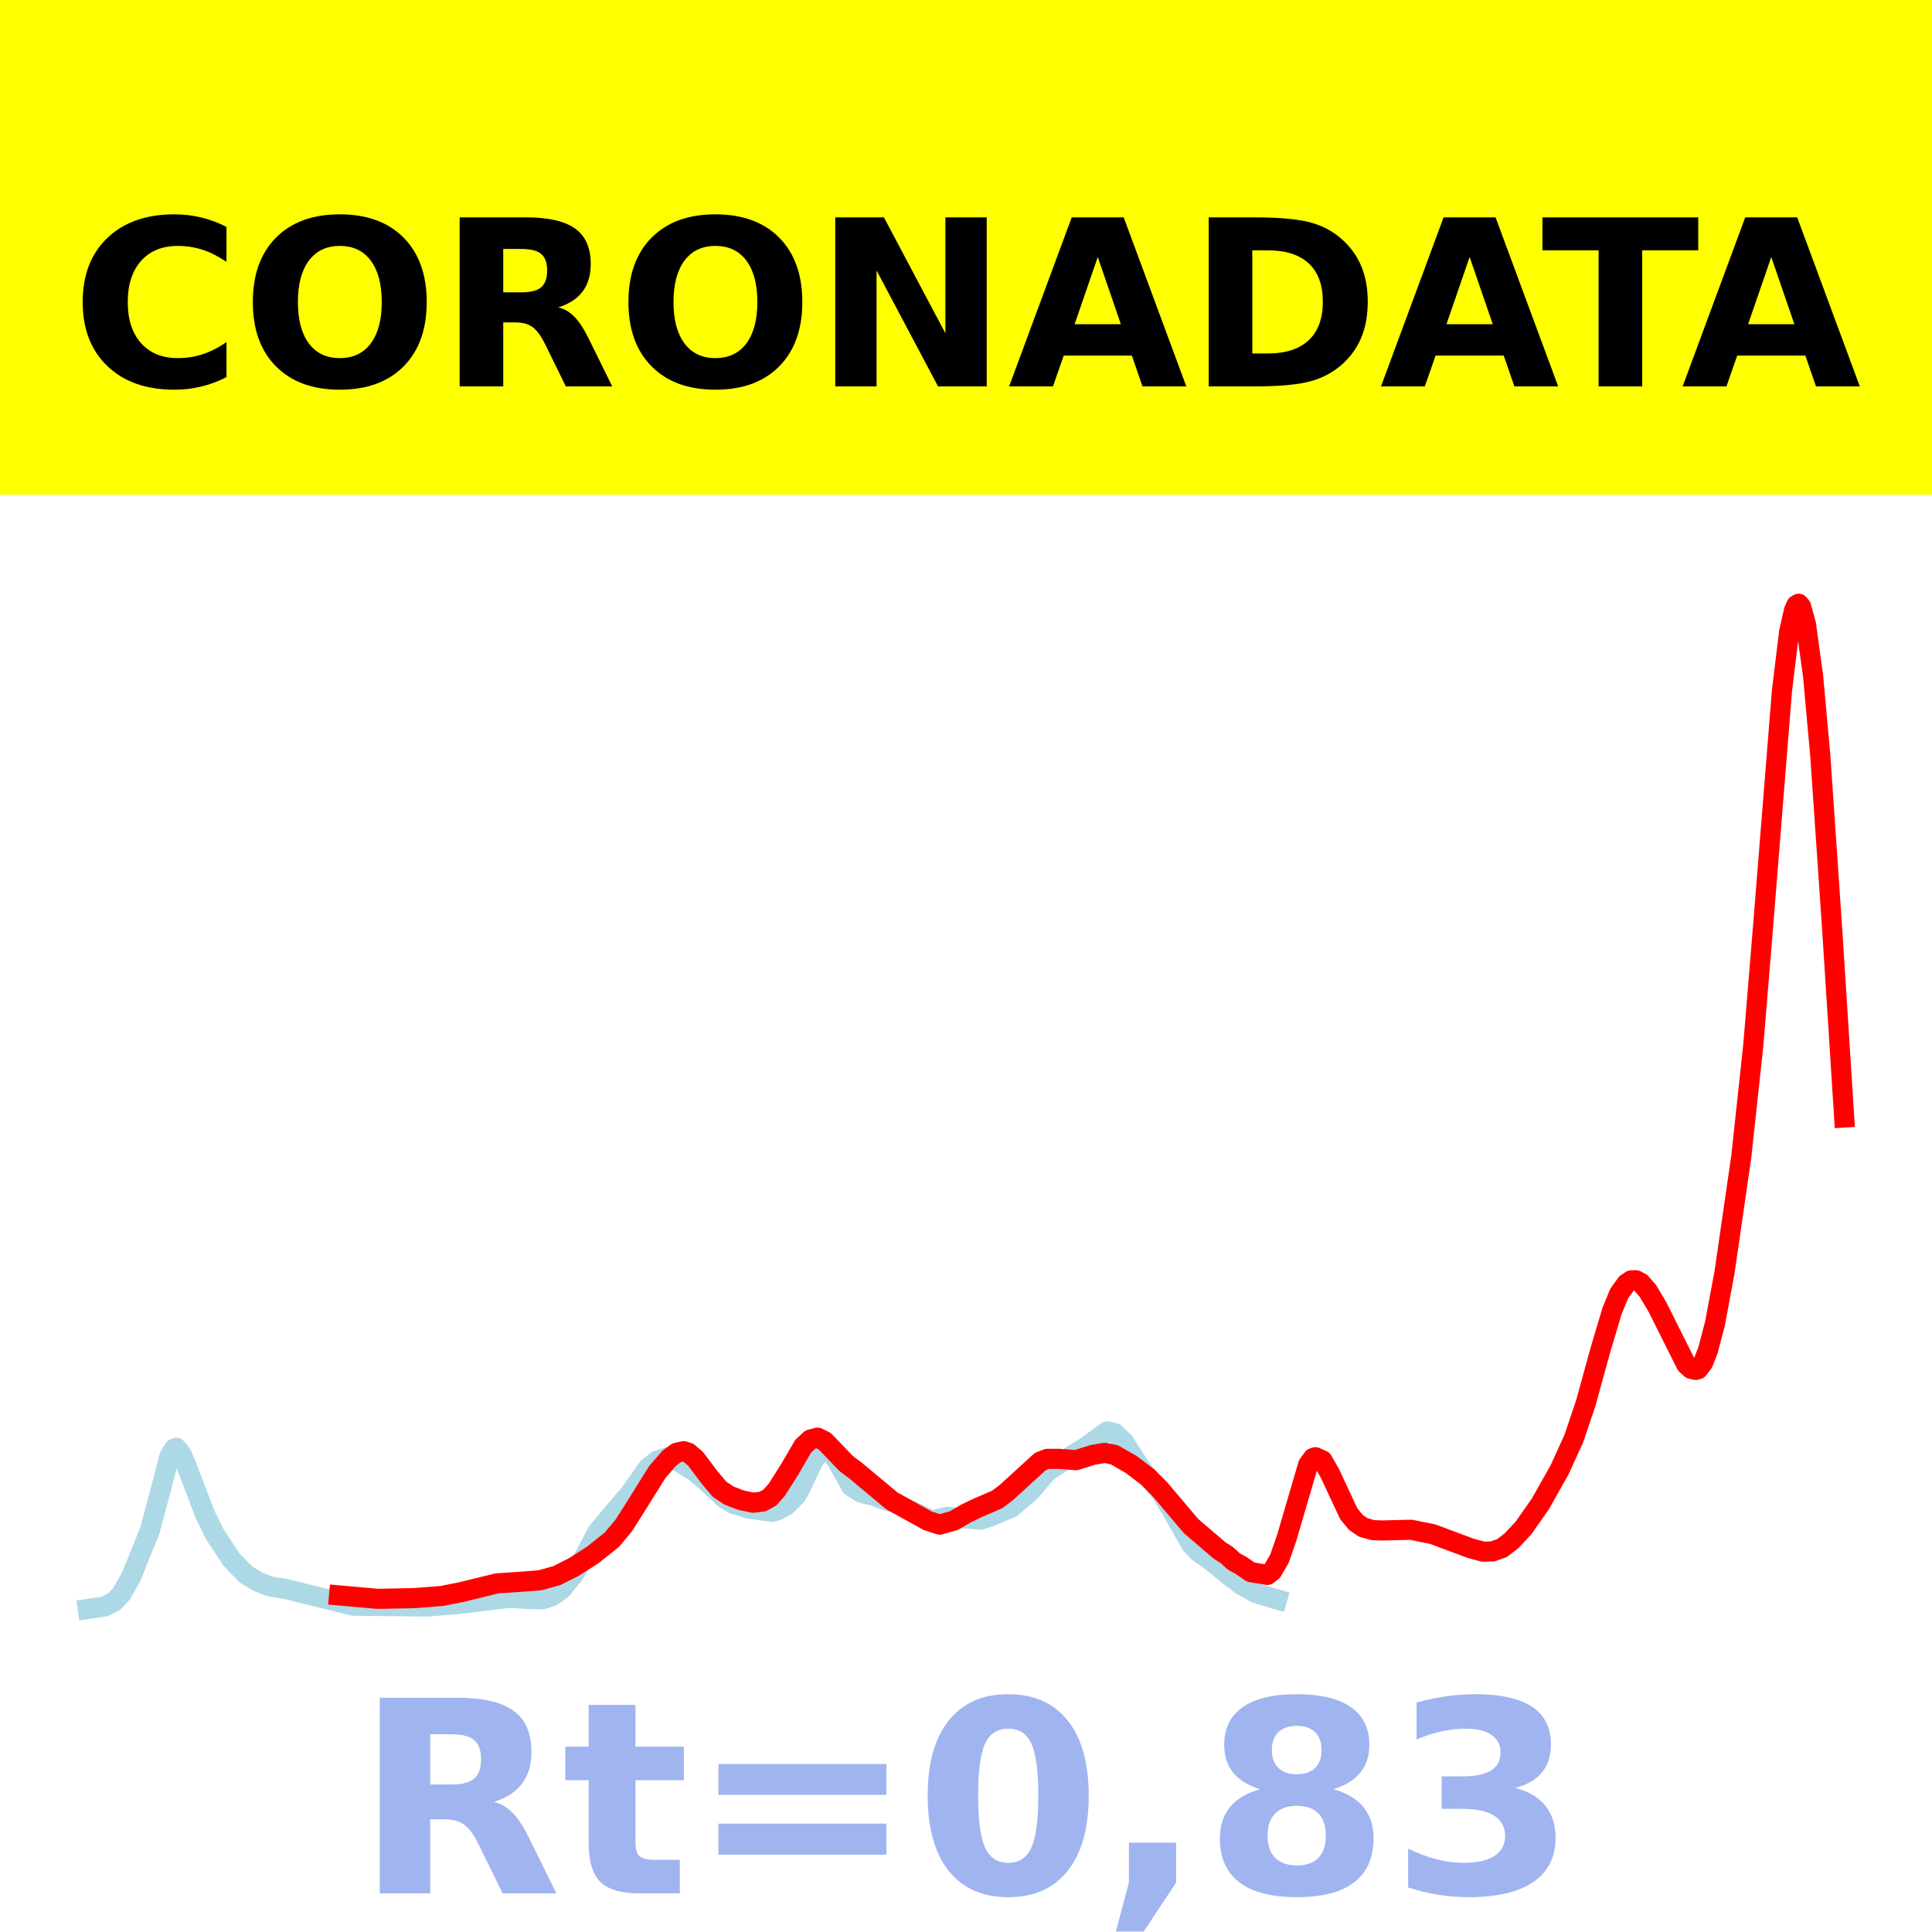
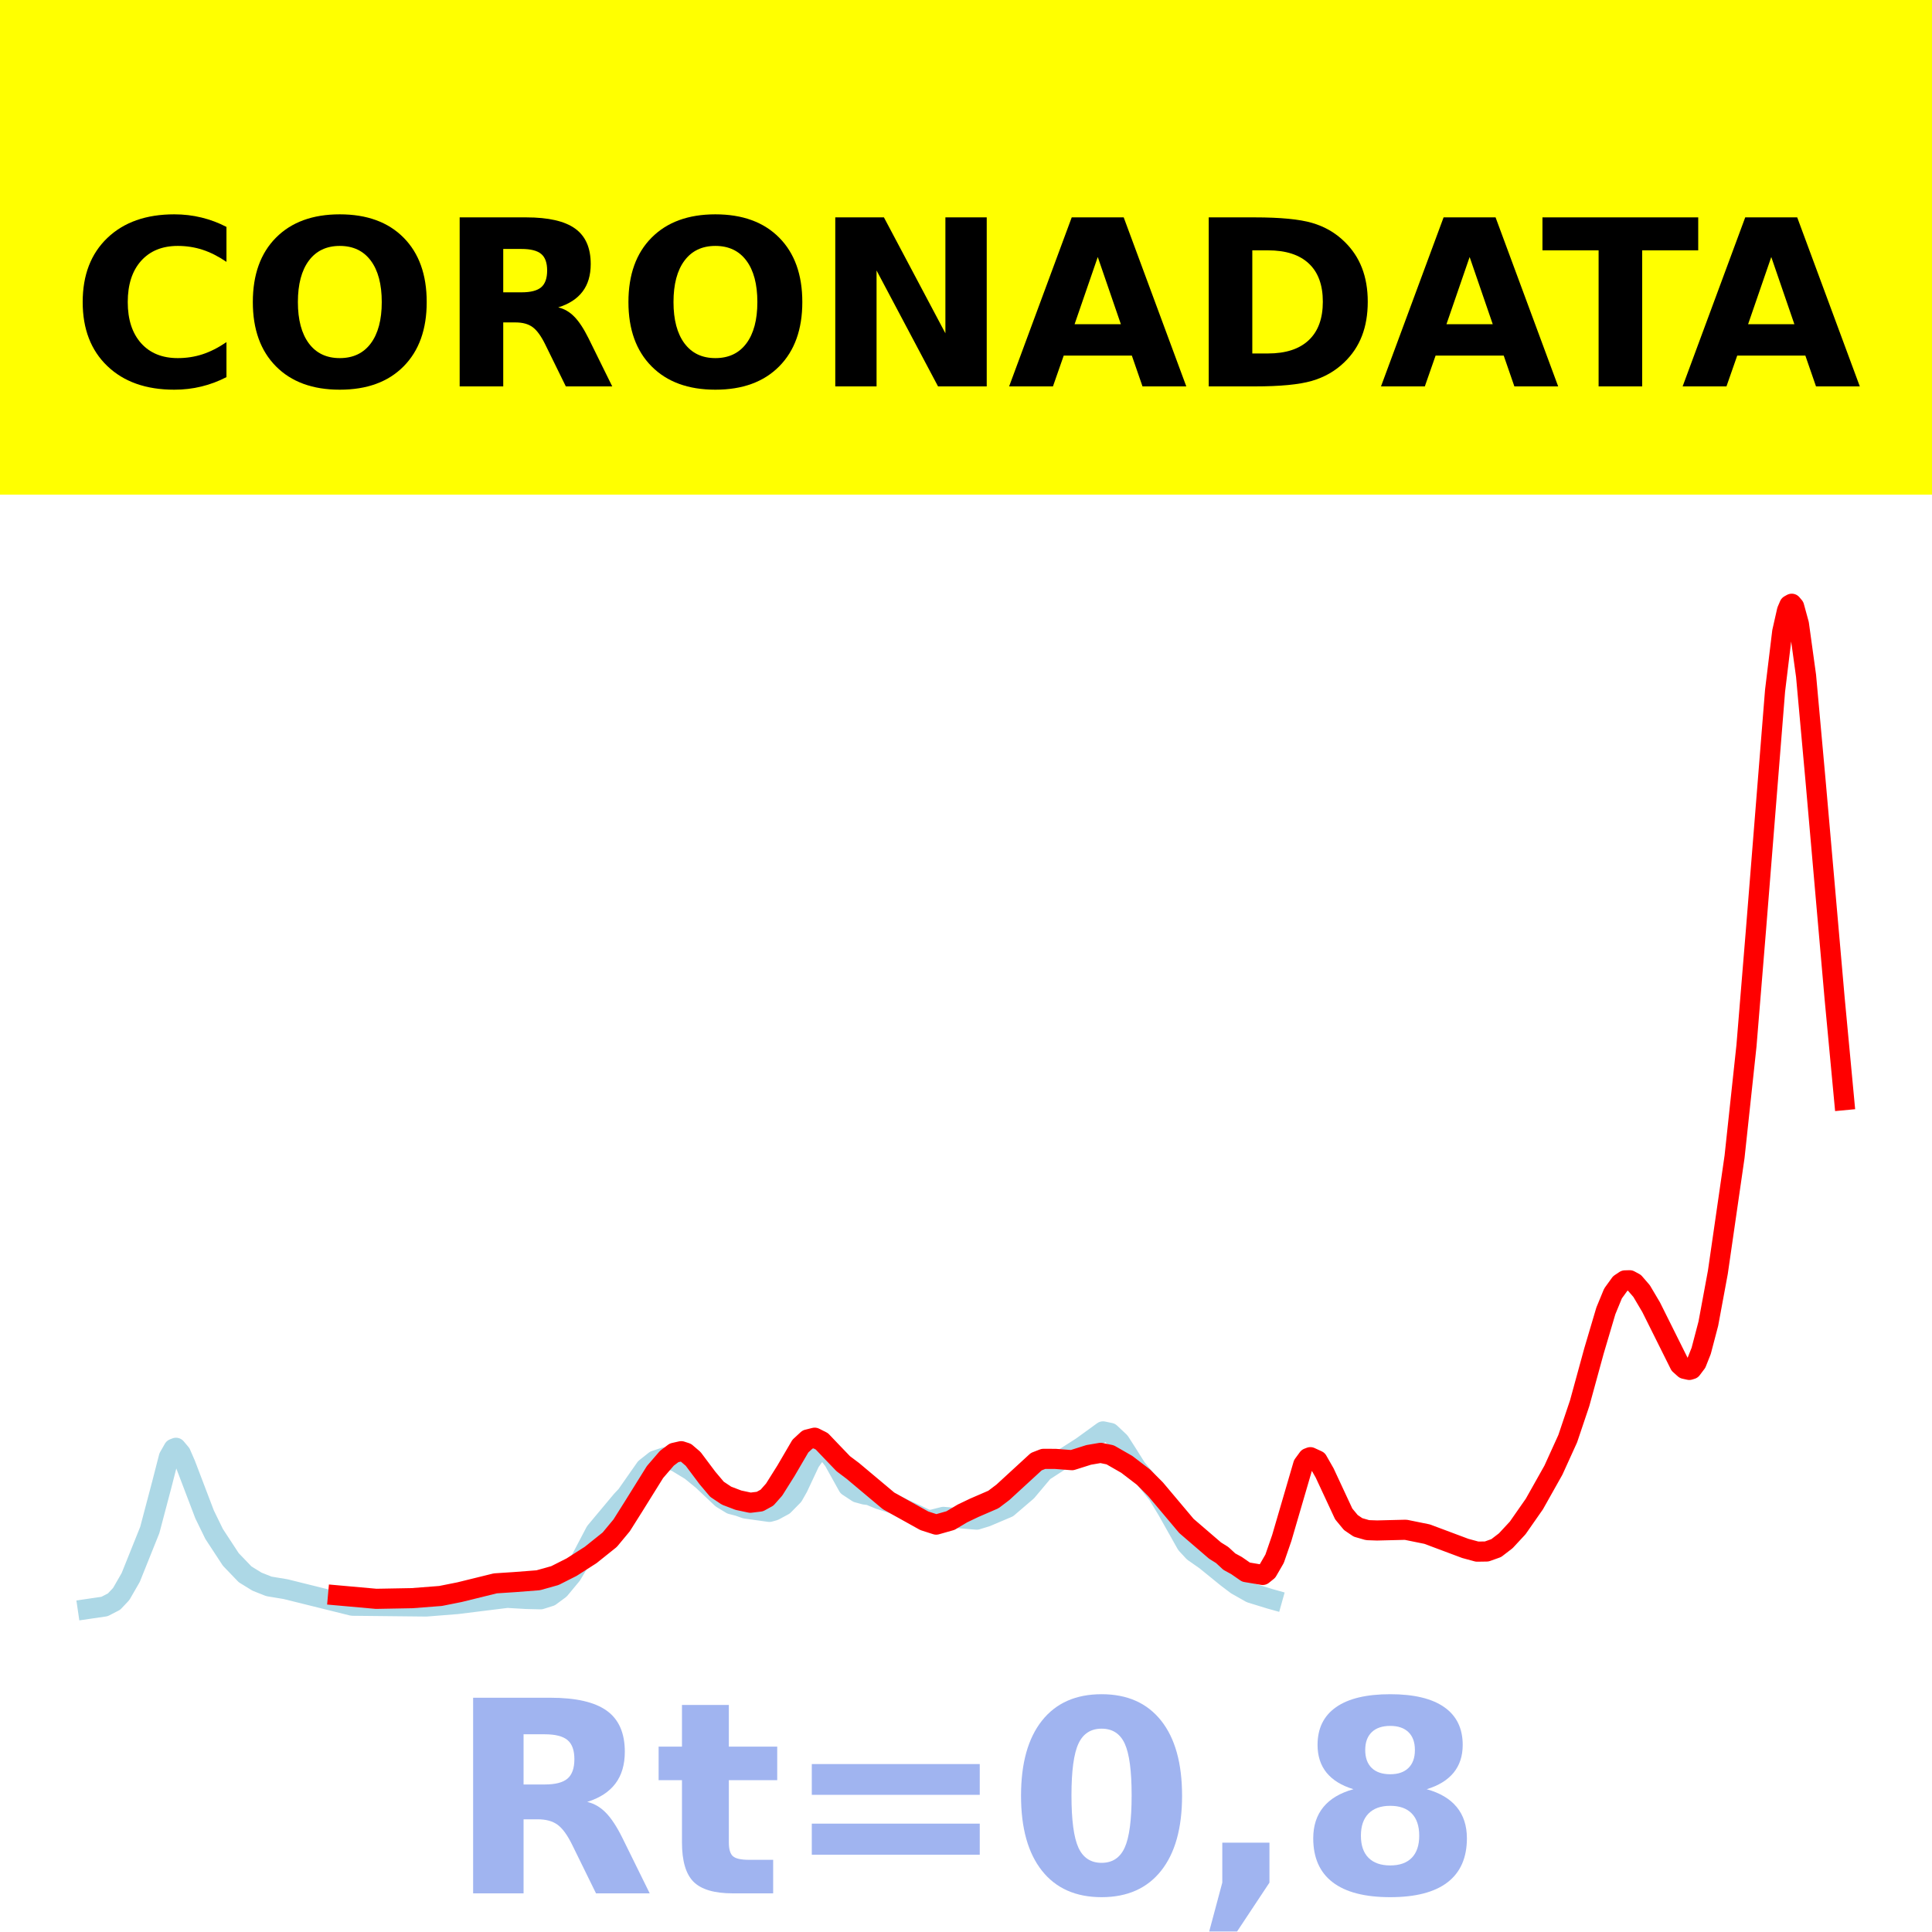
<svg xmlns="http://www.w3.org/2000/svg" xmlns:xlink="http://www.w3.org/1999/xlink" height="144pt" version="1.1" viewBox="0 0 144 144" width="144pt">
  <defs>
    <style type="text/css">*{stroke-linecap:butt;stroke-linejoin:round;}</style>
  </defs>
  <g id="figure_1">
    <g id="patch_1">
      <path d="M 0 144  L 144 144  L 144 0  L 0 0  z " style="fill:#ffffff;" />
    </g>
    <g id="axes_1">
      <g id="patch_2">
        <path d="M 0 144  L 144 144  L 144 0  L 0 0  z " style="fill:#ffffff;" />
      </g>
      <g id="line2d_1">
-         <path clip-path="url(#p159e3f9625)" d="M 6.545 119.923  L 7.794 119.741  L 8.507 119.375  L 9.042 118.811  L 9.756 117.577  L 11.183 114.036  L 12.074 110.676  L 12.609 108.6  L 12.966 107.979  L 13.144 107.909  L 13.501 108.331  L 13.858 109.147  L 15.285 112.875  L 15.998 114.333  L 17.246 116.232  L 18.317 117.342  L 19.208 117.889  L 20.1 118.239  L 21.349 118.445  L 26.342 119.681  L 31.871 119.739  L 34.19 119.556  L 37.935 119.093  L 39.362 119.176  L 40.432 119.202  L 41.145 118.978  L 41.859 118.454  L 42.751 117.383  L 43.464 116.198  L 44.534 114.17  L 46.496 111.833  L 46.853 111.454  L 48.279 109.424  L 48.993 108.862  L 49.706 108.626  L 50.598 108.96  L 51.668 109.608  L 52.56 110.335  L 53.987 111.68  L 54.7 112.113  L 55.235 112.249  L 55.77 112.439  L 57.554 112.685  L 57.91 112.588  L 58.624 112.202  L 59.337 111.481  L 59.694 110.856  L 60.586 108.962  L 61.121 108.207  L 61.477 108.043  L 61.834 108.175  L 62.369 108.865  L 63.439 110.78  L 64.153 111.248  L 64.688 111.393  L 65.044 111.439  L 65.758 111.733  L 66.828 112.076  L 67.72 112.519  L 68.611 112.919  L 69.325 113.265  L 69.681 113.284  L 70.573 113.058  L 73.07 113.266  L 73.784 113.047  L 75.389 112.37  L 76.815 111.154  L 77.351 110.522  L 78.064 109.676  L 79.491 108.754  L 80.918 107.845  L 82.523 106.687  L 83.058 106.798  L 83.771 107.469  L 84.306 108.299  L 85.02 109.427  L 85.733 110.281  L 86.625 111.391  L 87.338 112.567  L 88.765 115.092  L 89.3 115.668  L 90.192 116.288  L 91.797 117.587  L 92.51 118.124  L 93.58 118.727  L 95.007 119.164  L 95.186 119.214  L 95.186 119.214  " style="fill:none;stroke:#add8e6;stroke-linecap:square;stroke-width:1.5;" />
+         <path clip-path="url(#p81d1a7e7c2)" d="M 6.545 119.923  L 7.789 119.741  L 8.499 119.375  L 9.032 118.811  L 9.743 117.577  L 11.164 114.036  L 12.052 110.676  L 12.585 108.602  L 12.94 107.98  L 13.118 107.91  L 13.473 108.332  L 13.828 109.148  L 15.249 112.876  L 15.96 114.334  L 17.203 116.232  L 18.269 117.342  L 19.157 117.889  L 20.045 118.24  L 21.288 118.446  L 26.262 119.681  L 31.768 119.739  L 34.077 119.556  L 37.807 119.093  L 39.228 119.176  L 40.294 119.202  L 41.005 118.978  L 41.715 118.454  L 42.603 117.384  L 43.314 116.199  L 44.379 114.17  L 46.333 111.833  L 46.689 111.455  L 48.11 109.425  L 48.82 108.863  L 49.531 108.627  L 50.419 108.961  L 51.484 109.609  L 52.373 110.336  L 53.794 111.681  L 54.504 112.114  L 55.037 112.25  L 55.57 112.439  L 57.346 112.686  L 57.701 112.588  L 58.412 112.203  L 59.122 111.481  L 59.477 110.857  L 60.366 108.963  L 60.898 108.208  L 61.254 108.045  L 61.609 108.176  L 62.142 108.866  L 63.208 110.781  L 63.918 111.249  L 64.451 111.394  L 64.806 111.44  L 65.517 111.734  L 66.582 112.077  L 67.471 112.519  L 68.359 112.92  L 69.069 113.266  L 69.424 113.285  L 70.313 113.059  L 72.799 113.266  L 73.51 113.048  L 75.108 112.371  L 76.529 111.155  L 77.062 110.523  L 77.773 109.677  L 79.194 108.755  L 80.615 107.846  L 82.213 106.688  L 82.746 106.799  L 83.457 107.47  L 83.99 108.301  L 84.7 109.428  L 85.411 110.282  L 86.299 111.392  L 87.009 112.567  L 88.43 115.092  L 88.963 115.668  L 89.851 116.288  L 91.45 117.587  L 92.16 118.124  L 93.226 118.727  L 94.647 119.164  L 94.825 119.214  L 94.825 119.214  " style="fill:none;stroke:#add8e6;stroke-linecap:square;stroke-width:1.5;" />
      </g>
      <g id="line2d_2">
-         <path clip-path="url(#p159e3f9625)" d="M 25.272 118.913  L 28.126 119.167  L 30.801 119.118  L 32.941 118.953  L 34.368 118.67  L 37.043 118.014  L 38.47 117.921  L 40.254 117.784  L 41.502 117.435  L 42.751 116.806  L 44.177 115.898  L 45.604 114.762  L 46.496 113.692  L 47.388 112.285  L 48.993 109.716  L 49.885 108.686  L 50.42 108.284  L 50.955 108.163  L 51.311 108.278  L 51.846 108.735  L 52.917 110.157  L 53.63 110.999  L 54.343 111.476  L 55.235 111.814  L 56.127 112.005  L 56.84 111.917  L 57.375 111.625  L 57.91 111.022  L 58.802 109.608  L 59.872 107.783  L 60.407 107.291  L 60.942 107.156  L 61.477 107.425  L 62.191 108.169  L 63.082 109.095  L 63.796 109.63  L 66.471 111.865  L 69.146 113.349  L 70.038 113.636  L 71.108 113.334  L 72 112.803  L 72.892 112.379  L 74.319 111.763  L 75.032 111.225  L 77.529 108.941  L 78.064 108.734  L 78.956 108.736  L 80.204 108.831  L 81.453 108.438  L 82.344 108.286  L 83.058 108.434  L 84.306 109.148  L 85.555 110.1  L 86.446 110.993  L 88.765 113.735  L 90.905 115.569  L 91.44 115.903  L 91.975 116.394  L 92.51 116.685  L 93.224 117.177  L 94.472 117.385  L 94.829 117.1  L 95.364 116.177  L 95.899 114.634  L 97.504 109.162  L 97.861 108.677  L 98.039 108.609  L 98.574 108.854  L 99.109 109.786  L 100.536 112.839  L 101.071 113.482  L 101.606 113.843  L 102.32 114.047  L 103.033 114.072  L 105.173 114.02  L 106.778 114.345  L 109.632 115.408  L 110.524 115.649  L 111.237 115.638  L 111.95 115.385  L 112.664 114.838  L 113.556 113.881  L 114.804 112.1  L 116.231 109.573  L 117.301 107.227  L 118.193 104.589  L 119.263 100.696  L 120.155 97.7  L 120.69 96.405  L 121.225 95.668  L 121.581 95.431  L 121.938 95.421  L 122.295 95.612  L 122.83 96.227  L 123.543 97.43  L 125.683 101.707  L 126.04 102.025  L 126.397 102.104  L 126.575 102.049  L 126.932 101.578  L 127.289 100.684  L 127.824 98.653  L 128.537 94.821  L 129.785 86.212  L 130.677 77.942  L 131.391 69.273  L 132.817 51.481  L 133.352 47.089  L 133.709 45.511  L 133.888 45.1  L 134.066 45  L 134.244 45.212  L 134.601 46.51  L 135.136 50.384  L 135.671 56.283  L 136.563 69.304  L 137.455 83.291  L 137.455 83.291  " style="fill:none;stroke:#ff0000;stroke-linecap:square;stroke-width:1.5;" />
+         <path clip-path="url(#p81d1a7e7c2)" d="M 25.196 118.913  L 28.038 119.167  L 30.702 119.118  L 32.834 118.954  L 34.255 118.67  L 36.919 118.014  L 38.34 117.921  L 40.116 117.784  L 41.36 117.435  L 42.603 116.807  L 44.024 115.899  L 45.445 114.762  L 46.333 113.693  L 47.221 112.285  L 48.82 109.717  L 49.708 108.687  L 50.241 108.285  L 50.774 108.164  L 51.129 108.28  L 51.662 108.736  L 52.728 110.158  L 53.438 111  L 54.149 111.476  L 55.037 111.815  L 55.925 112.005  L 56.636 111.918  L 57.168 111.626  L 57.701 111.023  L 58.589 109.609  L 59.655 107.785  L 60.188 107.292  L 60.721 107.158  L 61.254 107.427  L 61.964 108.171  L 62.852 109.096  L 63.563 109.631  L 66.227 111.866  L 68.892 113.35  L 69.78 113.636  L 70.845 113.334  L 71.734 112.803  L 72.622 112.379  L 74.043 111.764  L 74.753 111.226  L 77.24 108.942  L 77.773 108.735  L 78.661 108.737  L 79.904 108.832  L 81.148 108.439  L 82.036 108.287  L 82.746 108.435  L 83.99 109.149  L 85.233 110.101  L 86.121 110.993  L 88.43 113.736  L 90.562 115.57  L 91.095 115.903  L 91.627 116.395  L 92.16 116.685  L 92.871 117.177  L 94.114 117.386  L 94.469 117.1  L 95.002 116.178  L 95.535 114.635  L 97.134 109.163  L 97.489 108.678  L 97.667 108.61  L 98.2 108.855  L 98.732 109.787  L 100.153 112.839  L 100.686 113.483  L 101.219 113.844  L 101.93 114.048  L 102.64 114.073  L 104.772 114.02  L 106.37 114.345  L 109.212 115.409  L 110.1 115.65  L 110.811 115.639  L 111.521 115.385  L 112.232 114.839  L 113.12 113.882  L 114.363 112.101  L 115.784 109.574  L 116.85 107.229  L 117.738 104.591  L 118.804 100.698  L 119.692 97.702  L 120.225 96.408  L 120.758 95.67  L 121.113 95.433  L 121.468 95.423  L 121.824 95.615  L 122.356 96.23  L 123.067 97.432  L 125.198 101.709  L 125.554 102.026  L 125.909 102.105  L 126.087 102.051  L 126.442 101.58  L 126.797 100.686  L 127.33 98.655  L 128.04 94.823  L 129.284 86.215  L 130.172 77.946  L 130.882 69.276  L 132.303 51.482  L 132.836 47.089  L 133.192 45.512  L 133.369 45.1  L 133.547 45  L 133.724 45.211  L 134.08 46.509  L 134.613 50.372  L 135.323 58.213  L 136.744 74.428  L 137.455 81.997  L 137.455 81.997  " style="fill:none;stroke:#ff0000;stroke-linecap:square;stroke-width:1.5;" />
      </g>
      <g id="patch_3">
-         <path d="M 0 144  L 0 -0  " style="fill:none;stroke:#ffffff;stroke-linecap:square;stroke-linejoin:miter;stroke-width:0.8;" />
+         <path d="M 0 144  L 0 0  " style="fill:none;stroke:#ffffff;stroke-linecap:square;stroke-linejoin:miter;stroke-width:0.8;" />
      </g>
      <g id="patch_4">
-         <path d="M 144 144  L 144 -0  " style="fill:none;stroke:#ffffff;stroke-linecap:square;stroke-linejoin:miter;stroke-width:0.8;" />
+         <path d="M 144 144  L 144 0  " style="fill:none;stroke:#ffffff;stroke-linecap:square;stroke-linejoin:miter;stroke-width:0.8;" />
      </g>
      <g id="patch_5">
        <path d="M 0 144  L 144 144  " style="fill:none;stroke:#ffffff;stroke-linecap:square;stroke-linejoin:miter;stroke-width:0.8;" />
      </g>
      <g id="patch_6">
        <path d="M 0 0  L 144 0  " style="fill:none;stroke:#ffffff;stroke-linecap:square;stroke-linejoin:miter;stroke-width:0.8;" />
      </g>
    </g>
    <g id="text_1">
      <g id="patch_7">
        <path d="M -64.848 36.368  L 208.848 36.368  L 208.848 -7.654  L -64.848 -7.654  z " style="fill:#ffff00;stroke:#ffff00;stroke-linejoin:miter;" />
      </g>
      <g transform="translate(72 9.45018)scale(0.1728 -0.1728)" />
      <g transform="translate(-60.87375 28.8)scale(0.1728 -0.1728)">
        <defs>
          <path id="DejaVuSans-Bold-32" />
          <path d="M 67 4  Q 61.812 1.312 56.203 -0.047  Q 50.594 -1.422 44.484 -1.422  Q 26.266 -1.422 15.625 8.766  Q 4.984 18.953 4.984 36.375  Q 4.984 53.859 15.625 64.031  Q 26.266 74.219 44.484 74.219  Q 50.594 74.219 56.203 72.844  Q 61.812 71.484 67 68.797  L 67 53.719  Q 61.766 57.281 56.688 58.938  Q 51.609 60.594 46 60.594  Q 35.938 60.594 30.172 54.141  Q 24.422 47.703 24.422 36.375  Q 24.422 25.094 30.172 18.641  Q 35.938 12.203 46 12.203  Q 51.609 12.203 56.688 13.859  Q 61.766 15.531 67 19.094  z " id="DejaVuSans-Bold-67" />
          <path d="M 42.484 60.594  Q 33.891 60.594 29.156 54.25  Q 24.422 47.906 24.422 36.375  Q 24.422 24.906 29.156 18.547  Q 33.891 12.203 42.484 12.203  Q 51.125 12.203 55.859 18.547  Q 60.594 24.906 60.594 36.375  Q 60.594 47.906 55.859 54.25  Q 51.125 60.594 42.484 60.594  z M 42.484 74.219  Q 60.062 74.219 70.016 64.156  Q 79.984 54.109 79.984 36.375  Q 79.984 18.703 70.016 8.641  Q 60.062 -1.422 42.484 -1.422  Q 24.953 -1.422 14.969 8.641  Q 4.984 18.703 4.984 36.375  Q 4.984 54.109 14.969 64.156  Q 24.953 74.219 42.484 74.219  z " id="DejaVuSans-Bold-79" />
          <path d="M 35.891 40.578  Q 41.797 40.578 44.359 42.766  Q 46.922 44.969 46.922 50  Q 46.922 54.984 44.359 57.125  Q 41.797 59.281 35.891 59.281  L 27.984 59.281  L 27.984 40.578  z M 27.984 27.594  L 27.984 0  L 9.188 0  L 9.188 72.906  L 37.891 72.906  Q 52.297 72.906 59 68.062  Q 65.719 63.234 65.719 52.781  Q 65.719 45.562 62.219 40.922  Q 58.734 36.281 51.703 34.078  Q 55.562 33.203 58.609 30.094  Q 61.672 27 64.797 20.703  L 75 0  L 54.984 0  L 46.094 18.109  Q 43.406 23.578 40.641 25.578  Q 37.891 27.594 33.297 27.594  z " id="DejaVuSans-Bold-82" />
          <path d="M 9.188 72.906  L 30.172 72.906  L 56.688 22.906  L 56.688 72.906  L 74.516 72.906  L 74.516 0  L 53.516 0  L 27 50  L 27 0  L 9.188 0  z " id="DejaVuSans-Bold-78" />
          <path d="M 53.422 13.281  L 24.031 13.281  L 19.391 0  L 0.484 0  L 27.484 72.906  L 49.906 72.906  L 76.906 0  L 58.016 0  z M 28.719 26.812  L 48.688 26.812  L 38.719 55.812  z " id="DejaVuSans-Bold-65" />
          <path d="M 27.984 58.688  L 27.984 14.203  L 34.719 14.203  Q 46.234 14.203 52.312 19.922  Q 58.406 25.641 58.406 36.531  Q 58.406 47.359 52.344 53.016  Q 46.297 58.688 34.719 58.688  z M 9.188 72.906  L 29 72.906  Q 45.609 72.906 53.734 70.531  Q 61.859 68.172 67.672 62.5  Q 72.797 57.562 75.281 51.109  Q 77.781 44.672 77.781 36.531  Q 77.781 28.266 75.281 21.797  Q 72.797 15.328 67.672 10.406  Q 61.812 4.734 53.609 2.359  Q 45.406 0 29 0  L 9.188 0  z " id="DejaVuSans-Bold-68" />
          <path d="M 0.484 72.906  L 67.672 72.906  L 67.672 58.688  L 43.5 58.688  L 43.5 0  L 24.703 0  L 24.703 58.688  L 0.484 58.688  z " id="DejaVuSans-Bold-84" />
        </defs>
        <use xlink:href="#DejaVuSans-Bold-32" />
        <use x="34.814" xlink:href="#DejaVuSans-Bold-32" />
        <use x="69.629" xlink:href="#DejaVuSans-Bold-32" />
        <use x="104.443" xlink:href="#DejaVuSans-Bold-32" />
        <use x="139.258" xlink:href="#DejaVuSans-Bold-32" />
        <use x="174.072" xlink:href="#DejaVuSans-Bold-32" />
        <use x="208.887" xlink:href="#DejaVuSans-Bold-32" />
        <use x="243.701" xlink:href="#DejaVuSans-Bold-32" />
        <use x="278.516" xlink:href="#DejaVuSans-Bold-32" />
        <use x="313.33" xlink:href="#DejaVuSans-Bold-32" />
        <use x="348.145" xlink:href="#DejaVuSans-Bold-32" />
        <use x="382.959" xlink:href="#DejaVuSans-Bold-67" />
        <use x="456.348" xlink:href="#DejaVuSans-Bold-79" />
        <use x="541.357" xlink:href="#DejaVuSans-Bold-82" />
        <use x="618.359" xlink:href="#DejaVuSans-Bold-79" />
        <use x="703.369" xlink:href="#DejaVuSans-Bold-78" />
        <use x="787.061" xlink:href="#DejaVuSans-Bold-65" />
        <use x="864.453" xlink:href="#DejaVuSans-Bold-68" />
        <use x="947.461" xlink:href="#DejaVuSans-Bold-65" />
        <use x="1017.104" xlink:href="#DejaVuSans-Bold-84" />
        <use x="1077.566" xlink:href="#DejaVuSans-Bold-65" />
        <use x="1154.959" xlink:href="#DejaVuSans-Bold-32" />
        <use x="1189.773" xlink:href="#DejaVuSans-Bold-32" />
        <use x="1224.588" xlink:href="#DejaVuSans-Bold-32" />
        <use x="1259.402" xlink:href="#DejaVuSans-Bold-32" />
        <use x="1294.217" xlink:href="#DejaVuSans-Bold-32" />
        <use x="1329.031" xlink:href="#DejaVuSans-Bold-32" />
        <use x="1363.846" xlink:href="#DejaVuSans-Bold-32" />
        <use x="1398.66" xlink:href="#DejaVuSans-Bold-32" />
        <use x="1433.475" xlink:href="#DejaVuSans-Bold-32" />
        <use x="1468.289" xlink:href="#DejaVuSans-Bold-32" />
        <use x="1503.104" xlink:href="#DejaVuSans-Bold-32" />
      </g>
    </g>
    <g id="text_2">
-       <g style="fill:#4169e1;opacity:0.5;" transform="translate(26.46875 141.12)scale(0.2 -0.2)">
+       <g style="fill:#4169e1;opacity:0.5;" transform="translate(33.42656 141.12)scale(0.2 -0.2)">
        <defs>
          <path d="M 27.484 70.219  L 27.484 54.688  L 45.516 54.688  L 45.516 42.188  L 27.484 42.188  L 27.484 19  Q 27.484 15.188 29 13.844  Q 30.516 12.5 35.016 12.5  L 44 12.5  L 44 0  L 29 0  Q 18.656 0 14.328 4.312  Q 10.016 8.641 10.016 19  L 10.016 42.188  L 1.312 42.188  L 1.312 54.688  L 10.016 54.688  L 10.016 70.219  z " id="DejaVuSans-Bold-116" />
          <path d="M 10.594 48.188  L 73.188 48.188  L 73.188 36.719  L 10.594 36.719  z M 10.594 25.984  L 73.188 25.984  L 73.188 14.406  L 10.594 14.406  z " id="DejaVuSans-Bold-61" />
          <path d="M 46 36.531  Q 46 50.203 43.438 55.781  Q 40.875 61.375 34.812 61.375  Q 28.766 61.375 26.172 55.781  Q 23.578 50.203 23.578 36.531  Q 23.578 22.703 26.172 17.031  Q 28.766 11.375 34.812 11.375  Q 40.828 11.375 43.406 17.031  Q 46 22.703 46 36.531  z M 64.797 36.375  Q 64.797 18.266 56.984 8.422  Q 49.172 -1.422 34.812 -1.422  Q 20.406 -1.422 12.594 8.422  Q 4.781 18.266 4.781 36.375  Q 4.781 54.547 12.594 64.375  Q 20.406 74.219 34.812 74.219  Q 49.172 74.219 56.984 64.375  Q 64.797 54.547 64.797 36.375  z " id="DejaVuSans-Bold-48" />
          <path d="M 10.203 18.891  L 27.781 18.891  L 27.781 4  L 15.719 -14.203  L 5.328 -14.203  L 10.203 4  z " id="DejaVuSans-Bold-44" />
          <path d="M 34.812 32.625  Q 29.547 32.625 26.703 29.734  Q 23.875 26.859 23.875 21.484  Q 23.875 16.109 26.703 13.25  Q 29.547 10.406 34.812 10.406  Q 40.047 10.406 42.828 13.25  Q 45.609 16.109 45.609 21.484  Q 45.609 26.906 42.828 29.766  Q 40.047 32.625 34.812 32.625  z M 21.094 38.812  Q 14.453 40.828 11.078 44.969  Q 7.719 49.125 7.719 55.328  Q 7.719 64.547 14.594 69.375  Q 21.484 74.219 34.812 74.219  Q 48.047 74.219 54.922 69.406  Q 61.812 64.594 61.812 55.328  Q 61.812 49.125 58.422 44.969  Q 55.031 40.828 48.391 38.812  Q 55.812 36.766 59.594 32.156  Q 63.375 27.547 63.375 20.516  Q 63.375 9.672 56.172 4.125  Q 48.969 -1.422 34.812 -1.422  Q 20.609 -1.422 13.359 4.125  Q 6.109 9.672 6.109 20.516  Q 6.109 27.547 9.891 32.156  Q 13.672 36.766 21.094 38.812  z M 25.484 53.422  Q 25.484 49.078 27.906 46.734  Q 30.328 44.391 34.812 44.391  Q 39.203 44.391 41.594 46.734  Q 44 49.078 44 53.422  Q 44 57.766 41.594 60.078  Q 39.203 62.406 34.812 62.406  Q 30.328 62.406 27.906 60.062  Q 25.484 57.719 25.484 53.422  z " id="DejaVuSans-Bold-56" />
-           <path d="M 46.578 39.312  Q 53.953 37.406 57.781 32.688  Q 61.625 27.984 61.625 20.703  Q 61.625 9.859 53.312 4.219  Q 45.016 -1.422 29.109 -1.422  Q 23.484 -1.422 17.844 -0.516  Q 12.203 0.391 6.688 2.203  L 6.688 16.703  Q 11.969 14.062 17.156 12.719  Q 22.359 11.375 27.391 11.375  Q 34.859 11.375 38.844 13.953  Q 42.828 16.547 42.828 21.391  Q 42.828 26.375 38.75 28.938  Q 34.672 31.5 26.703 31.5  L 19.188 31.5  L 19.188 43.609  L 27.094 43.609  Q 34.188 43.609 37.641 45.828  Q 41.109 48.047 41.109 52.594  Q 41.109 56.781 37.734 59.078  Q 34.375 61.375 28.219 61.375  Q 23.688 61.375 19.047 60.344  Q 14.406 59.328 9.812 57.328  L 9.812 71.094  Q 15.375 72.656 20.844 73.438  Q 26.312 74.219 31.594 74.219  Q 45.797 74.219 52.844 69.547  Q 59.906 64.891 59.906 55.516  Q 59.906 49.125 56.531 45.047  Q 53.172 40.969 46.578 39.312  z " id="DejaVuSans-Bold-51" />
        </defs>
        <use xlink:href="#DejaVuSans-Bold-82" />
        <use x="77.002" xlink:href="#DejaVuSans-Bold-116" />
        <use x="124.805" xlink:href="#DejaVuSans-Bold-61" />
        <use x="208.594" xlink:href="#DejaVuSans-Bold-48" />
        <use x="278.174" xlink:href="#DejaVuSans-Bold-44" />
        <use x="316.162" xlink:href="#DejaVuSans-Bold-56" />
-         <use x="385.742" xlink:href="#DejaVuSans-Bold-51" />
      </g>
    </g>
  </g>
  <defs>
-     <clipPath id="p159e3f9625">
+     <clipPath id="p81d1a7e7c2">
      <rect height="144" width="144" x="0" y="0" />
    </clipPath>
  </defs>
</svg>
